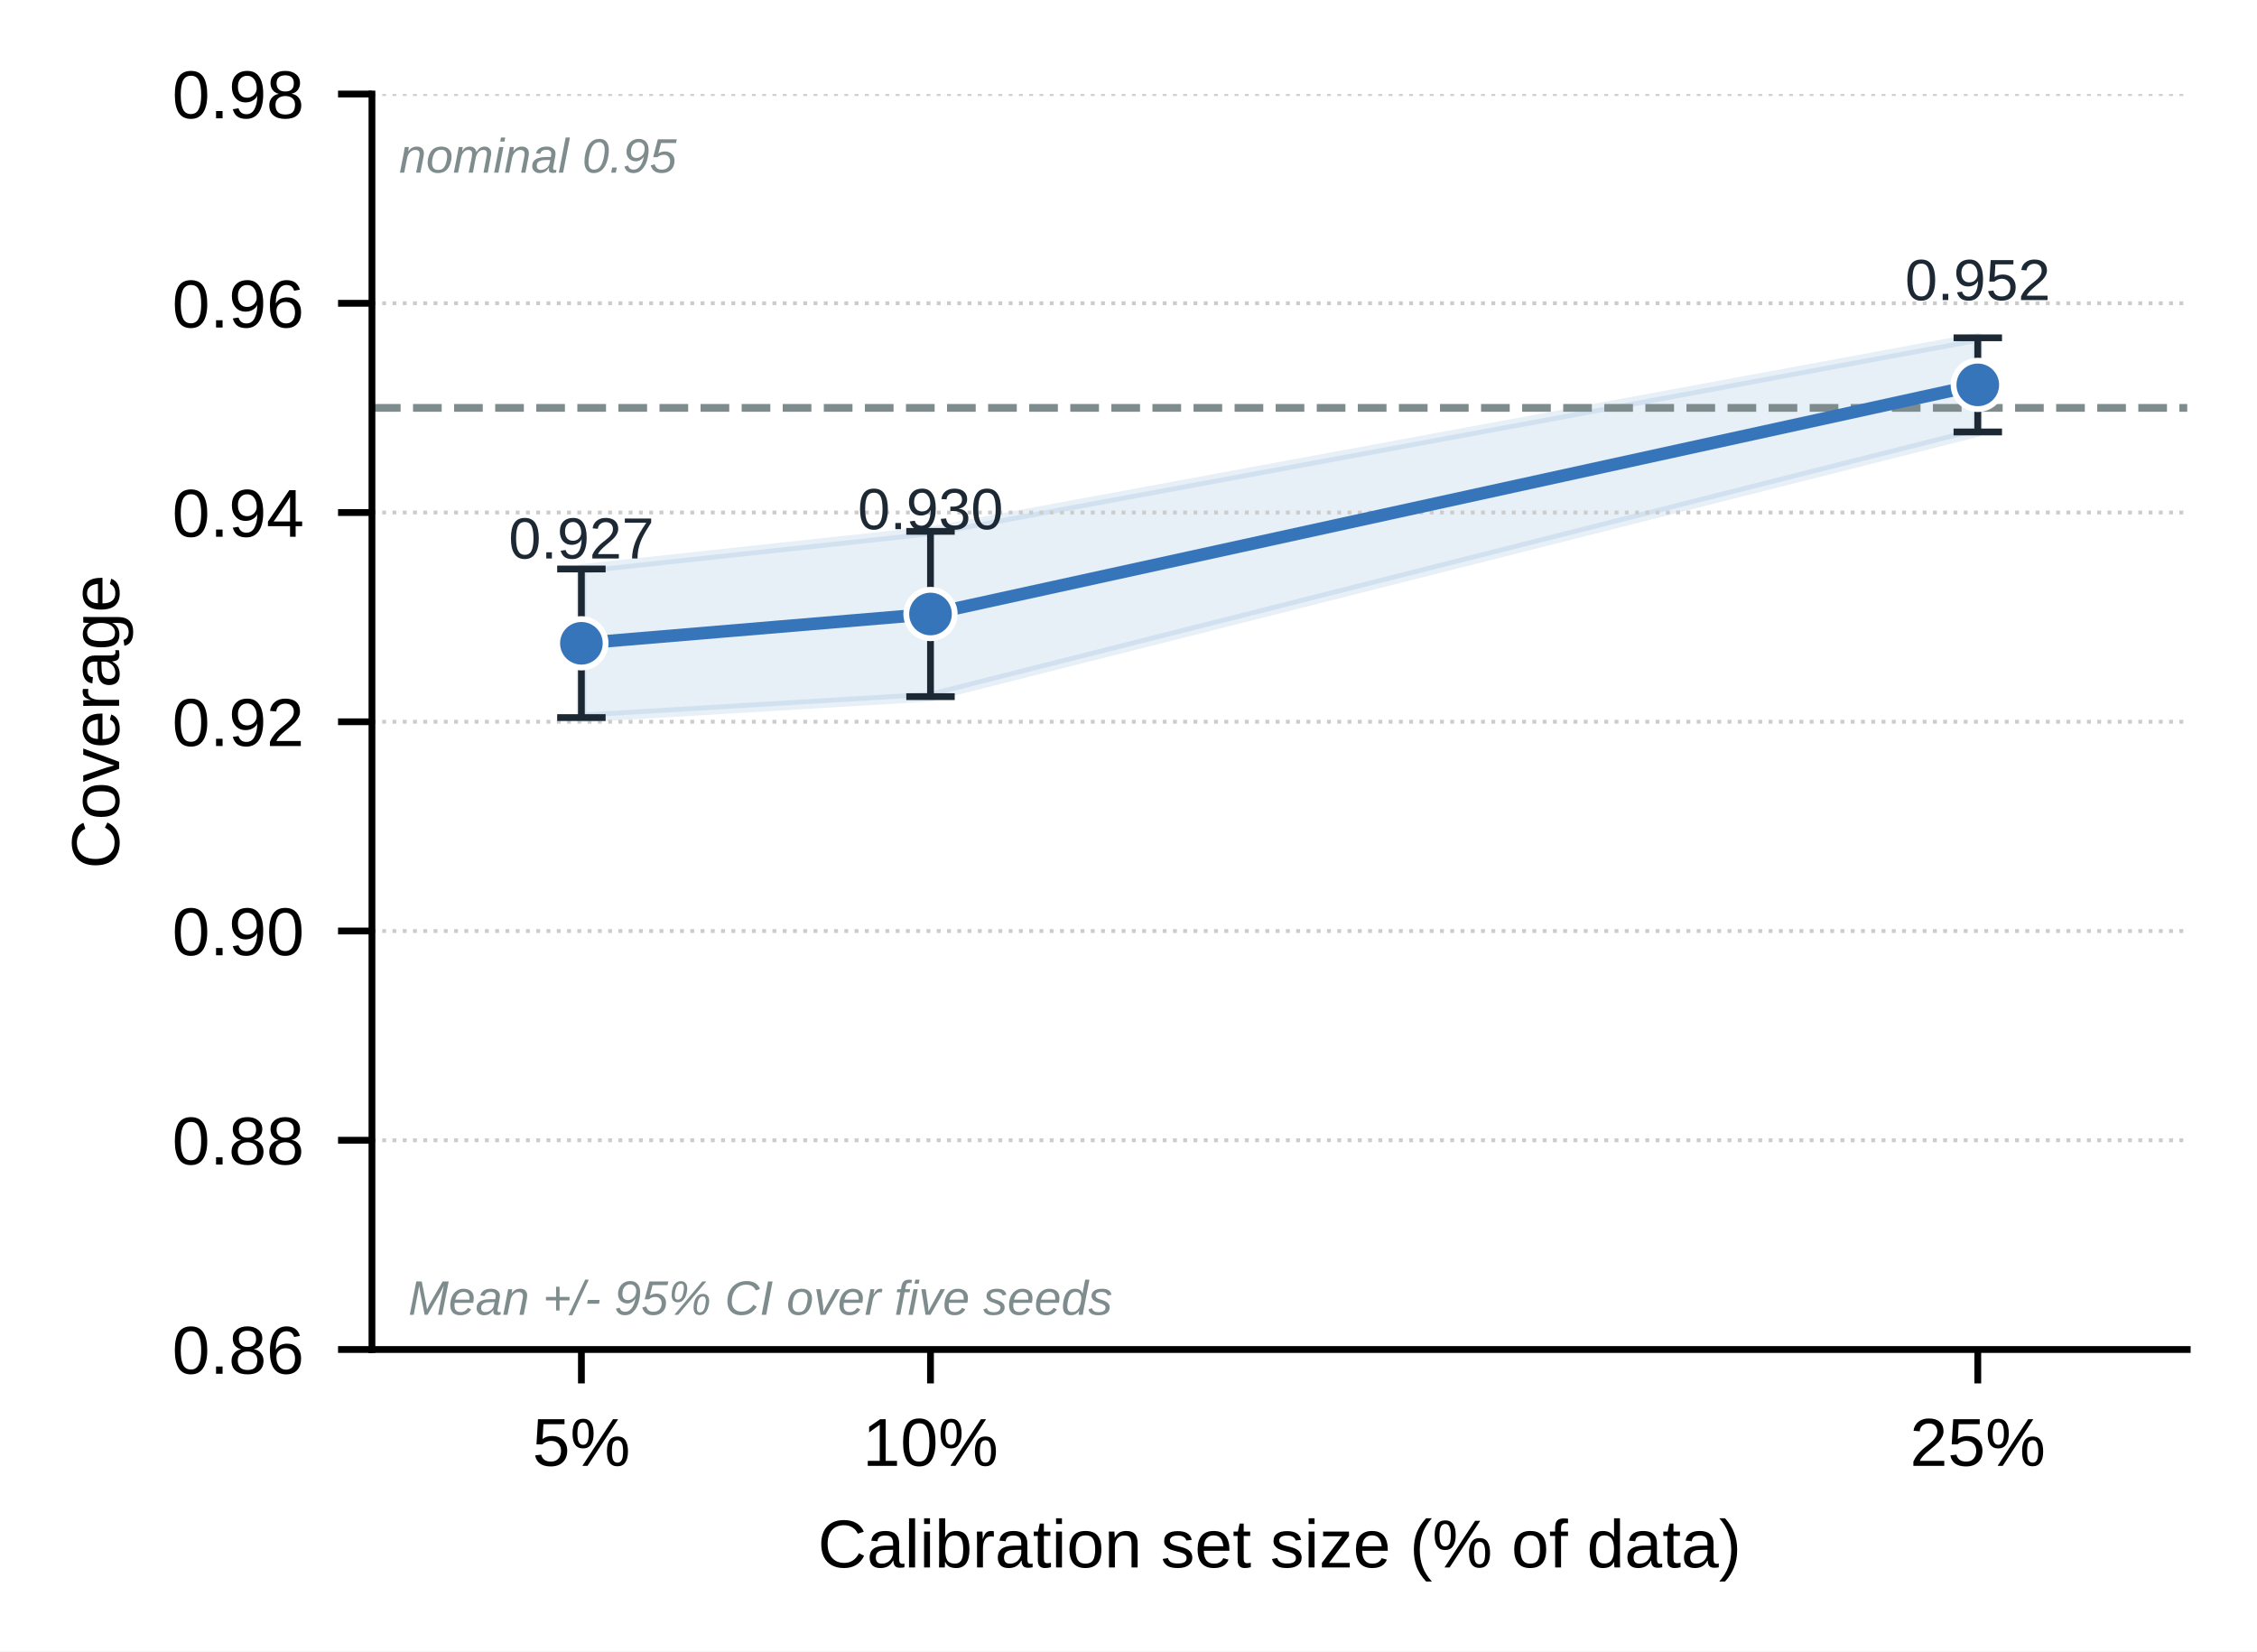
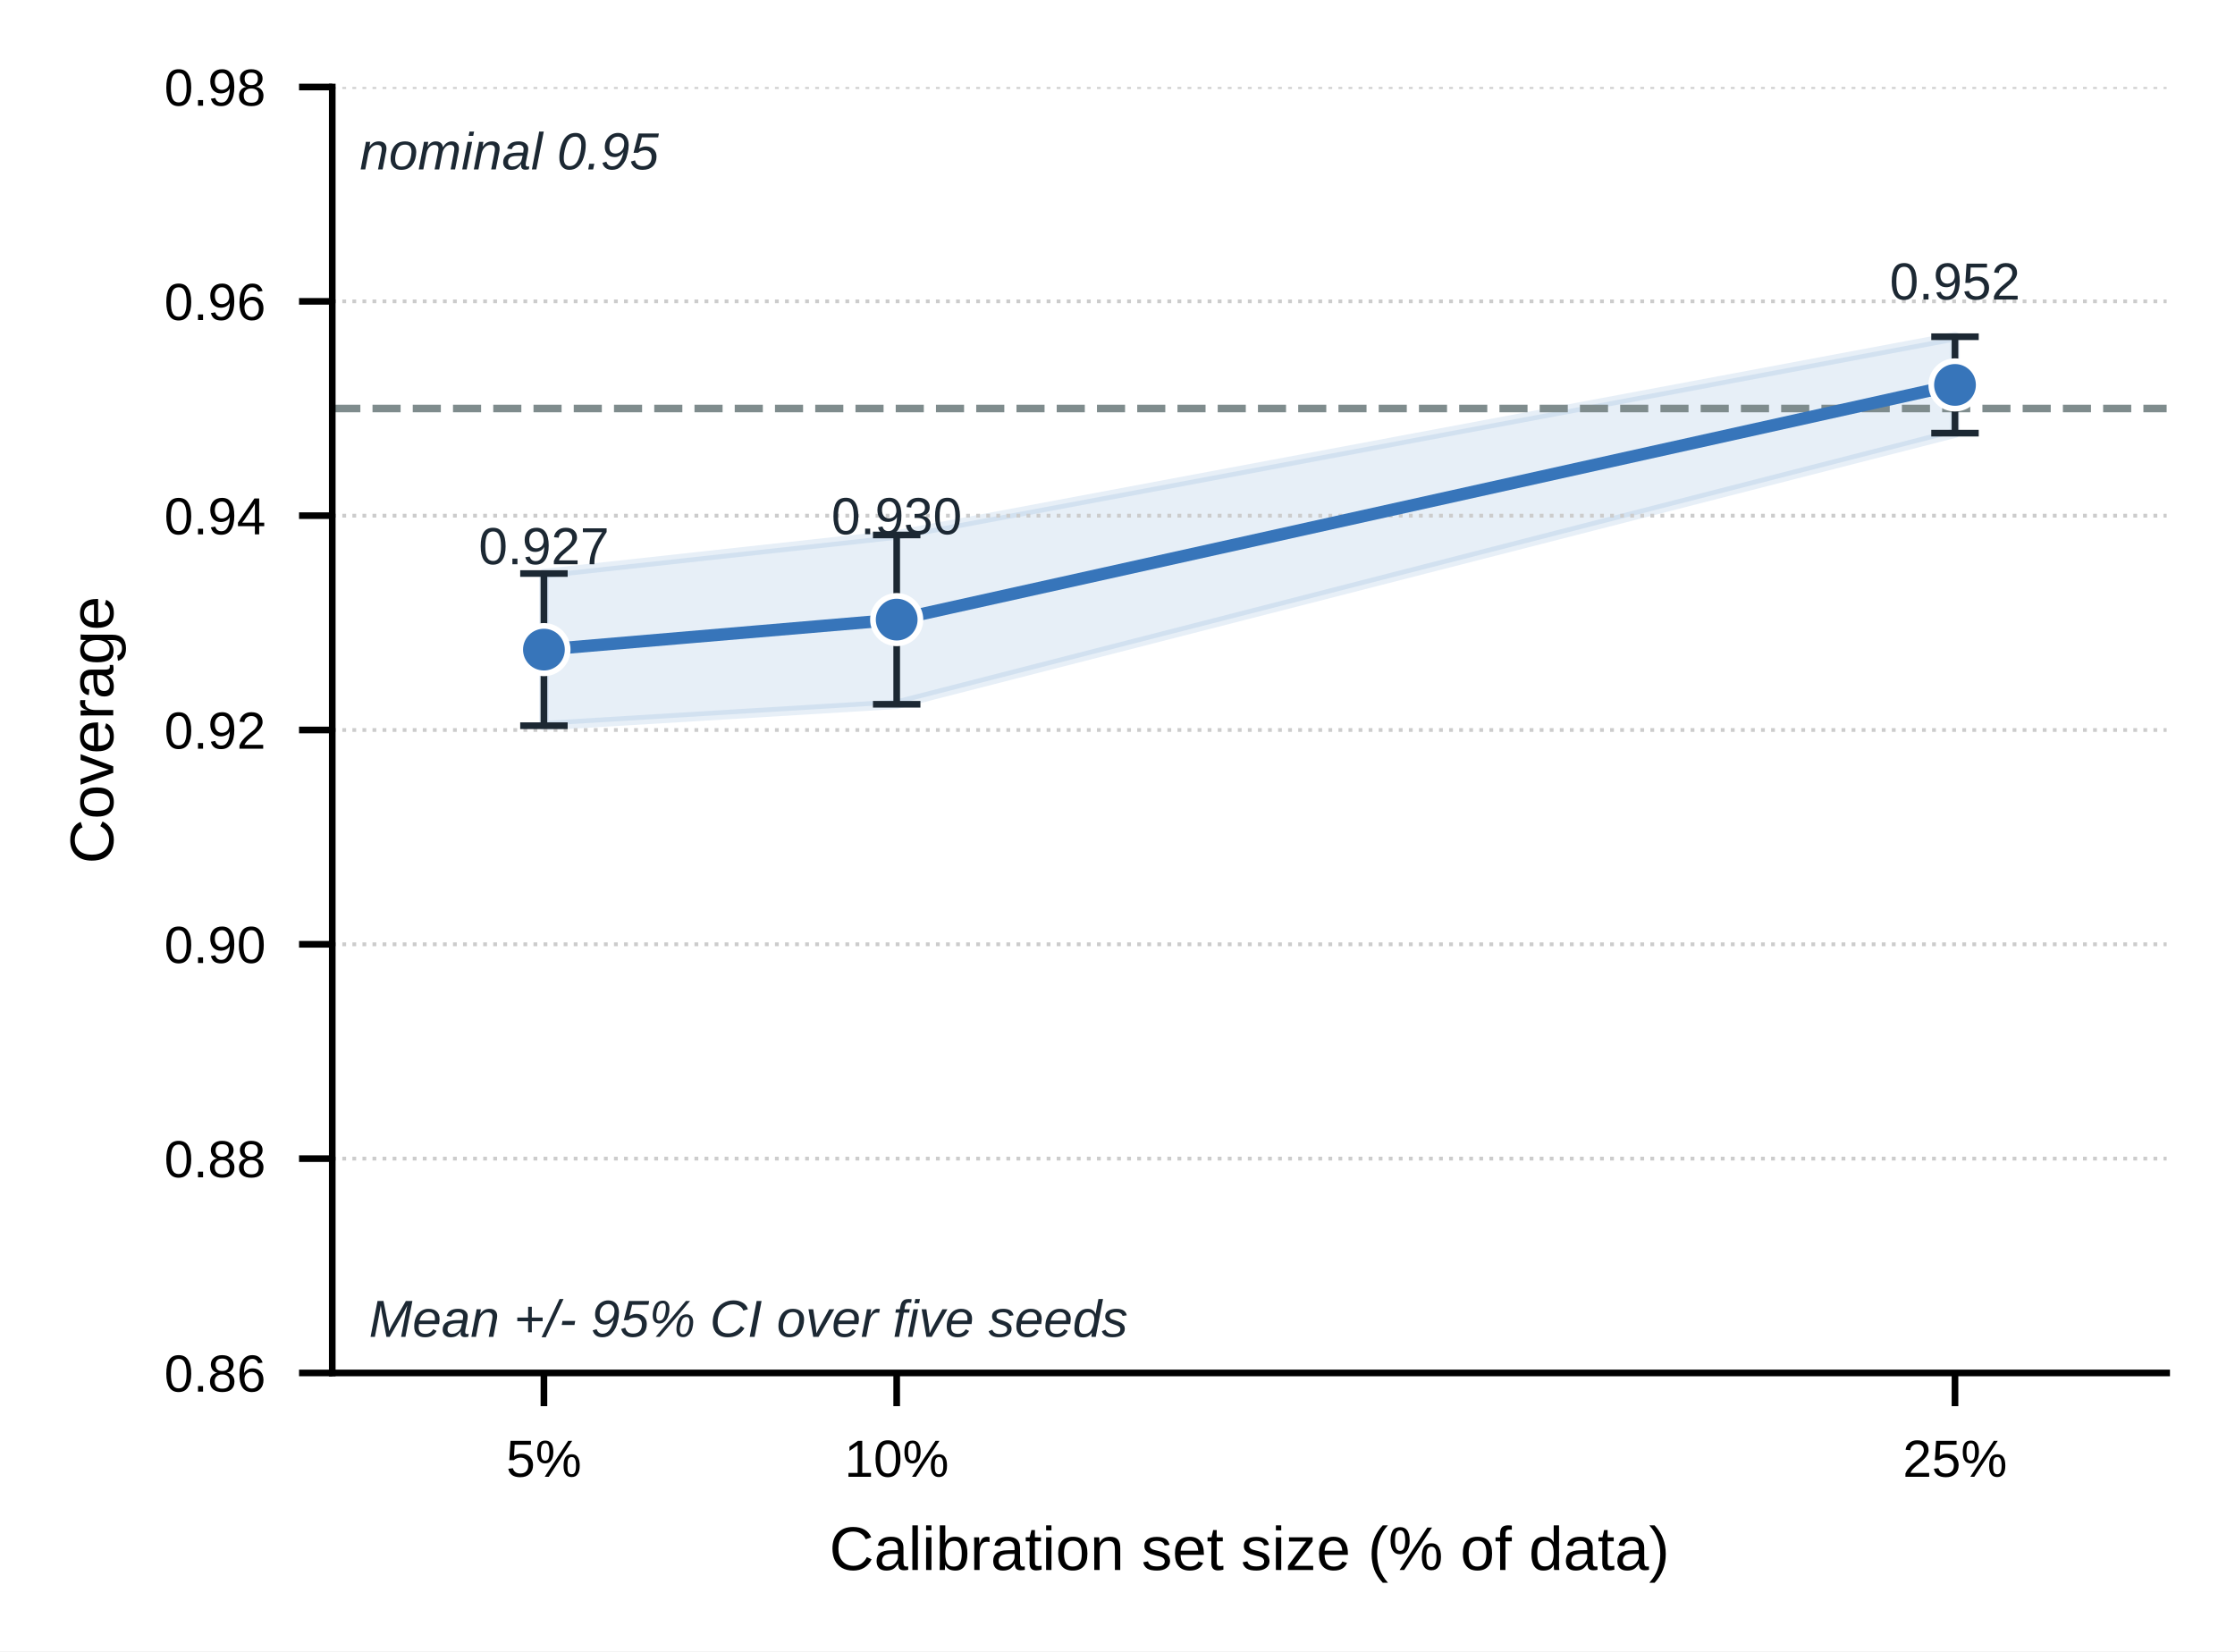
- <svg xmlns="http://www.w3.org/2000/svg" xmlns:xlink="http://www.w3.org/1999/xlink" width="232.963pt" height="170.475pt" viewBox="0 0 232.963 170.475" version="1.1">
+ <svg xmlns="http://www.w3.org/2000/svg" xmlns:xlink="http://www.w3.org/1999/xlink" width="235.454pt" height="173.977pt" viewBox="0 0 235.454 173.977" version="1.1">
  <defs>
    <style type="text/css">*{stroke-linejoin: round; stroke-linecap: butt}</style>
  </defs>
  <g id="figure_1">
    <g id="patch_1">
-       <path d="M 0 170.475  L 232.963 170.475  L 232.963 0  L 0 0  z " style="fill: #ffffff" />
+       <path d="M 0 173.977  L 235.454 173.977  L 235.454 0  L 0 0  z " style="fill: #ffffff" />
    </g>
    <g id="axes_1">
      <g id="patch_2">
-         <path d="M 38.392 139.304  L 225.763 139.304  L 225.763 9.705  L 38.392 9.705  z " style="fill: #ffffff" />
+         <path d="M 35.003 144.647  L 228.254 144.647  L 228.254 9.168  L 35.003 9.168  z " style="fill: #ffffff" />
      </g>
      <g id="PolyCollection_1">
        <defs>
-           <path id="m06c47668e9" d="M 204.143 -135.606  L 204.143 -125.886  L 96.044 -98.562  L 60.011 -96.402  L 60.011 -111.738  L 60.011 -111.738  L 96.044 -115.626  L 204.143 -135.606  z " style="stroke: #3775ba; stroke-opacity: 0.12" />
+           <path id="mf27d6e036b" d="M 205.956 -138.503  L 205.956 -128.342  L 94.465 -99.779  L 57.302 -97.521  L 57.302 -113.552  L 57.302 -113.552  L 94.465 -117.617  L 205.956 -138.503  z " style="stroke: #3775ba; stroke-opacity: 0.12" />
        </defs>
-         <g clip-path="url(#p5396399499)">
-           <use xlink:href="#m06c47668e9" x="0" y="170.475" style="fill: #3775ba; fill-opacity: 0.12; stroke: #3775ba; stroke-opacity: 0.12" />
+         <g clip-path="url(#pf78eefccd6)">
+           <use xlink:href="#mf27d6e036b" x="0" y="173.977" style="fill: #3775ba; fill-opacity: 0.12; stroke: #3775ba; stroke-opacity: 0.12" />
        </g>
      </g>
      <g id="line2d_1">
-         <path d="M 38.392 42.105  L 225.763 42.105  " clip-path="url(#p5396399499)" style="fill: none; stroke-dasharray: 2.96,1.28; stroke-dashoffset: 0; stroke: #7f8c8d; stroke-width: 0.8" />
+         <path d="M 35.003 43.038  L 228.254 43.038  " clip-path="url(#pf78eefccd6)" style="fill: none; stroke-dasharray: 2.96,1.28; stroke-dashoffset: 0; stroke: #7f8c8d; stroke-width: 0.8" />
      </g>
      <g id="matplotlib.axis_1">
        <g id="xtick_1">
          <g id="line2d_2">
            <defs>
-               <path id="mbf6f859ba5" d="M 0 0  L 0 3.5  " style="stroke: #000000; stroke-width: 0.7" />
+               <path id="m806aeb0428" d="M 0 0  L 0 3.5  " style="stroke: #000000; stroke-width: 0.7" />
            </defs>
            <g>
-               <use xlink:href="#mbf6f859ba5" x="204.143" y="139.304" style="stroke: #000000; stroke-width: 0.7" />
+               <use xlink:href="#m806aeb0428" x="205.956" y="144.647" style="stroke: #000000; stroke-width: 0.7" />
            </g>
          </g>
          <g id="text_1">
-             <text style="font: 7px 'Arial', 'DejaVu Sans', 'Liberation Sans', sans-serif; text-anchor: middle" x="204.143" y="151.314" transform="rotate(-0 204.1429 151.3144)">25%</text>
+             <text style="font: 5.5px 'Arial', 'DejaVu Sans', 'Liberation Sans', sans-serif; text-anchor: middle" x="205.956" y="155.584" transform="rotate(-0 205.9561 155.5839)">25%</text>
          </g>
        </g>
        <g id="xtick_2">
          <g id="line2d_3">
            <g>
-               <use xlink:href="#mbf6f859ba5" x="96.044" y="139.304" style="stroke: #000000; stroke-width: 0.7" />
+               <use xlink:href="#m806aeb0428" x="94.465" y="144.647" style="stroke: #000000; stroke-width: 0.7" />
            </g>
          </g>
          <g id="text_2">
-             <text style="font: 7px 'Arial', 'DejaVu Sans', 'Liberation Sans', sans-serif; text-anchor: middle" x="96.044" y="151.314" transform="rotate(-0 96.04432 151.3144)">10%</text>
+             <text style="font: 5.5px 'Arial', 'DejaVu Sans', 'Liberation Sans', sans-serif; text-anchor: middle" x="94.465" y="155.584" transform="rotate(-0 94.46519 155.5839)">10%</text>
          </g>
        </g>
        <g id="xtick_3">
          <g id="line2d_4">
            <g>
-               <use xlink:href="#mbf6f859ba5" x="60.011" y="139.304" style="stroke: #000000; stroke-width: 0.7" />
+               <use xlink:href="#m806aeb0428" x="57.302" y="144.647" style="stroke: #000000; stroke-width: 0.7" />
            </g>
          </g>
          <g id="text_3">
-             <text style="font: 7px 'Arial', 'DejaVu Sans', 'Liberation Sans', sans-serif; text-anchor: middle" x="60.011" y="151.314" transform="rotate(-0 60.01144 151.3144)">5%</text>
+             <text style="font: 5.5px 'Arial', 'DejaVu Sans', 'Liberation Sans', sans-serif; text-anchor: middle" x="57.302" y="155.584" transform="rotate(-0 57.30154 155.5839)">5%</text>
          </g>
        </g>
        <g id="text_4">
-           <text style="font: 7px 'Arial', 'DejaVu Sans', 'Liberation Sans', sans-serif; text-anchor: middle" x="132.077" y="161.801" transform="rotate(-0 132.0772 161.8015)">Calibration set size (% of data)</text>
+           <text style="font: 6.5px 'Arial', 'DejaVu Sans', 'Liberation Sans', sans-serif; text-anchor: middle" x="131.629" y="165.409" transform="rotate(-0 131.6288 165.4089)">Calibration set size (% of data)</text>
        </g>
      </g>
      <g id="matplotlib.axis_2">
        <g id="ytick_1">
          <g id="line2d_5">
-             <path d="M 38.392 139.304  L 225.763 139.304  " clip-path="url(#p5396399499)" style="fill: none; stroke-dasharray: 0.4,0.66; stroke-dashoffset: 0; stroke: #cccccc; stroke-width: 0.4" />
+             <path d="M 35.003 144.647  L 228.254 144.647  " clip-path="url(#pf78eefccd6)" style="fill: none; stroke-dasharray: 0.4,0.66; stroke-dashoffset: 0; stroke: #cccccc; stroke-width: 0.4" />
          </g>
          <g id="line2d_6">
            <defs>
-               <path id="m4ba74b4d97" d="M 0 0  L -3.5 0  " style="stroke: #000000; stroke-width: 0.7" />
+               <path id="m2cd0634274" d="M 0 0  L -3.5 0  " style="stroke: #000000; stroke-width: 0.7" />
            </defs>
            <g>
-               <use xlink:href="#m4ba74b4d97" x="38.392" y="139.304" style="stroke: #000000; stroke-width: 0.7" />
+               <use xlink:href="#m2cd0634274" x="35.003" y="144.647" style="stroke: #000000; stroke-width: 0.7" />
            </g>
          </g>
          <g id="text_5">
-             <text style="font: 7px 'Arial', 'DejaVu Sans', 'Liberation Sans', sans-serif; text-anchor: end" x="31.392" y="141.809" transform="rotate(-0 31.39172 141.8092)">0.86</text>
+             <text style="font: 5.5px 'Arial', 'DejaVu Sans', 'Liberation Sans', sans-serif; text-anchor: end" x="28.003" y="146.616" transform="rotate(-0 28.00336 146.6155)">0.86</text>
          </g>
        </g>
        <g id="ytick_2">
          <g id="line2d_7">
-             <path d="M 38.392 117.704  L 225.763 117.704  " clip-path="url(#p5396399499)" style="fill: none; stroke-dasharray: 0.4,0.66; stroke-dashoffset: 0; stroke: #cccccc; stroke-width: 0.4" />
+             <path d="M 35.003 122.067  L 228.254 122.067  " clip-path="url(#pf78eefccd6)" style="fill: none; stroke-dasharray: 0.4,0.66; stroke-dashoffset: 0; stroke: #cccccc; stroke-width: 0.4" />
          </g>
          <g id="line2d_8">
            <g>
-               <use xlink:href="#m4ba74b4d97" x="38.392" y="117.704" style="stroke: #000000; stroke-width: 0.7" />
+               <use xlink:href="#m2cd0634274" x="35.003" y="122.067" style="stroke: #000000; stroke-width: 0.7" />
            </g>
          </g>
          <g id="text_6">
-             <text style="font: 7px 'Arial', 'DejaVu Sans', 'Liberation Sans', sans-serif; text-anchor: end" x="31.392" y="120.209" transform="rotate(-0 31.39172 120.2094)">0.88</text>
+             <text style="font: 5.5px 'Arial', 'DejaVu Sans', 'Liberation Sans', sans-serif; text-anchor: end" x="28.003" y="124.036" transform="rotate(-0 28.00336 124.0357)">0.88</text>
          </g>
        </g>
        <g id="ytick_3">
          <g id="line2d_9">
-             <path d="M 38.392 96.104  L 225.763 96.104  " clip-path="url(#p5396399499)" style="fill: none; stroke-dasharray: 0.4,0.66; stroke-dashoffset: 0; stroke: #cccccc; stroke-width: 0.4" />
+             <path d="M 35.003 99.488  L 228.254 99.488  " clip-path="url(#pf78eefccd6)" style="fill: none; stroke-dasharray: 0.4,0.66; stroke-dashoffset: 0; stroke: #cccccc; stroke-width: 0.4" />
          </g>
          <g id="line2d_10">
            <g>
-               <use xlink:href="#m4ba74b4d97" x="38.392" y="96.104" style="stroke: #000000; stroke-width: 0.7" />
+               <use xlink:href="#m2cd0634274" x="35.003" y="99.488" style="stroke: #000000; stroke-width: 0.7" />
            </g>
          </g>
          <g id="text_7">
-             <text style="font: 7px 'Arial', 'DejaVu Sans', 'Liberation Sans', sans-serif; text-anchor: end" x="31.392" y="98.61" transform="rotate(-0 31.39172 98.60963)">0.90</text>
+             <text style="font: 5.5px 'Arial', 'DejaVu Sans', 'Liberation Sans', sans-serif; text-anchor: end" x="28.003" y="101.456" transform="rotate(-0 28.00336 101.456)">0.90</text>
          </g>
        </g>
        <g id="ytick_4">
          <g id="line2d_11">
-             <path d="M 38.392 74.505  L 225.763 74.505  " clip-path="url(#p5396399499)" style="fill: none; stroke-dasharray: 0.4,0.66; stroke-dashoffset: 0; stroke: #cccccc; stroke-width: 0.4" />
+             <path d="M 35.003 76.908  L 228.254 76.908  " clip-path="url(#pf78eefccd6)" style="fill: none; stroke-dasharray: 0.4,0.66; stroke-dashoffset: 0; stroke: #cccccc; stroke-width: 0.4" />
          </g>
          <g id="line2d_12">
            <g>
-               <use xlink:href="#m4ba74b4d97" x="38.392" y="74.505" style="stroke: #000000; stroke-width: 0.7" />
+               <use xlink:href="#m2cd0634274" x="35.003" y="76.908" style="stroke: #000000; stroke-width: 0.7" />
            </g>
          </g>
          <g id="text_8">
-             <text style="font: 7px 'Arial', 'DejaVu Sans', 'Liberation Sans', sans-serif; text-anchor: end" x="31.392" y="77.01" transform="rotate(-0 31.39172 77.00984)">0.92</text>
+             <text style="font: 5.5px 'Arial', 'DejaVu Sans', 'Liberation Sans', sans-serif; text-anchor: end" x="28.003" y="78.876" transform="rotate(-0 28.00336 78.87617)">0.92</text>
          </g>
        </g>
        <g id="ytick_5">
          <g id="line2d_13">
-             <path d="M 38.392 52.905  L 225.763 52.905  " clip-path="url(#p5396399499)" style="fill: none; stroke-dasharray: 0.4,0.66; stroke-dashoffset: 0; stroke: #cccccc; stroke-width: 0.4" />
+             <path d="M 35.003 54.328  L 228.254 54.328  " clip-path="url(#pf78eefccd6)" style="fill: none; stroke-dasharray: 0.4,0.66; stroke-dashoffset: 0; stroke: #cccccc; stroke-width: 0.4" />
          </g>
          <g id="line2d_14">
            <g>
-               <use xlink:href="#m4ba74b4d97" x="38.392" y="52.905" style="stroke: #000000; stroke-width: 0.7" />
+               <use xlink:href="#m2cd0634274" x="35.003" y="54.328" style="stroke: #000000; stroke-width: 0.7" />
            </g>
          </g>
          <g id="text_9">
-             <text style="font: 7px 'Arial', 'DejaVu Sans', 'Liberation Sans', sans-serif; text-anchor: end" x="31.392" y="55.41" transform="rotate(-0 31.39172 55.41005)">0.94</text>
+             <text style="font: 5.5px 'Arial', 'DejaVu Sans', 'Liberation Sans', sans-serif; text-anchor: end" x="28.003" y="56.296" transform="rotate(-0 28.00336 56.29638)">0.94</text>
          </g>
        </g>
        <g id="ytick_6">
          <g id="line2d_15">
-             <path d="M 38.392 31.305  L 225.763 31.305  " clip-path="url(#p5396399499)" style="fill: none; stroke-dasharray: 0.4,0.66; stroke-dashoffset: 0; stroke: #cccccc; stroke-width: 0.4" />
+             <path d="M 35.003 31.748  L 228.254 31.748  " clip-path="url(#pf78eefccd6)" style="fill: none; stroke-dasharray: 0.4,0.66; stroke-dashoffset: 0; stroke: #cccccc; stroke-width: 0.4" />
          </g>
          <g id="line2d_16">
            <g>
-               <use xlink:href="#m4ba74b4d97" x="38.392" y="31.305" style="stroke: #000000; stroke-width: 0.7" />
+               <use xlink:href="#m2cd0634274" x="35.003" y="31.748" style="stroke: #000000; stroke-width: 0.7" />
            </g>
          </g>
          <g id="text_10">
-             <text style="font: 7px 'Arial', 'DejaVu Sans', 'Liberation Sans', sans-serif; text-anchor: end" x="31.392" y="33.81" transform="rotate(-0 31.39172 33.81026)">0.96</text>
+             <text style="font: 5.5px 'Arial', 'DejaVu Sans', 'Liberation Sans', sans-serif; text-anchor: end" x="28.003" y="33.717" transform="rotate(-0 28.00336 33.71659)">0.96</text>
          </g>
        </g>
        <g id="ytick_7">
          <g id="line2d_17">
-             <path d="M 38.392 9.705  L 225.763 9.705  " clip-path="url(#p5396399499)" style="fill: none; stroke-dasharray: 0.4,0.66; stroke-dashoffset: 0; stroke: #cccccc; stroke-width: 0.4" />
+             <path d="M 35.003 9.168  L 228.254 9.168  " clip-path="url(#pf78eefccd6)" style="fill: none; stroke-dasharray: 0.4,0.66; stroke-dashoffset: 0; stroke: #cccccc; stroke-width: 0.4" />
          </g>
          <g id="line2d_18">
            <g>
-               <use xlink:href="#m4ba74b4d97" x="38.392" y="9.705" style="stroke: #000000; stroke-width: 0.7" />
+               <use xlink:href="#m2cd0634274" x="35.003" y="9.168" style="stroke: #000000; stroke-width: 0.7" />
            </g>
          </g>
          <g id="text_11">
-             <text style="font: 7px 'Arial', 'DejaVu Sans', 'Liberation Sans', sans-serif; text-anchor: end" x="31.392" y="12.21" transform="rotate(-0 31.39172 12.21047)">0.98</text>
+             <text style="font: 5.5px 'Arial', 'DejaVu Sans', 'Liberation Sans', sans-serif; text-anchor: end" x="28.003" y="11.137" transform="rotate(-0 28.00336 11.1368)">0.98</text>
          </g>
        </g>
        <g id="text_12">
-           <text style="font: 7px 'Arial', 'DejaVu Sans', 'Liberation Sans', sans-serif; text-anchor: middle" x="12.296" y="74.505" transform="rotate(-90 12.29578 74.5046)">Coverage</text>
+           <text style="font: 6.5px 'Arial', 'DejaVu Sans', 'Liberation Sans', sans-serif; text-anchor: middle" x="11.932" y="76.908" transform="rotate(-90 11.9318 76.90777)">Coverage</text>
        </g>
      </g>
      <g id="LineCollection_1">
-         <path d="M 204.143 44.589  L 204.143 34.869  " clip-path="url(#p5396399499)" style="fill: none; stroke: #1c2833; stroke-width: 0.7" />
-         <path d="M 96.044 71.913  L 96.044 54.849  " clip-path="url(#p5396399499)" style="fill: none; stroke: #1c2833; stroke-width: 0.7" />
-         <path d="M 60.011 74.073  L 60.011 58.737  " clip-path="url(#p5396399499)" style="fill: none; stroke: #1c2833; stroke-width: 0.7" />
+         <path d="M 205.956 45.635  L 205.956 35.474  " clip-path="url(#pf78eefccd6)" style="fill: none; stroke: #1c2833; stroke-width: 0.7" />
+         <path d="M 94.465 74.198  L 94.465 56.36  " clip-path="url(#pf78eefccd6)" style="fill: none; stroke: #1c2833; stroke-width: 0.7" />
+         <path d="M 57.302 76.456  L 57.302 60.425  " clip-path="url(#pf78eefccd6)" style="fill: none; stroke: #1c2833; stroke-width: 0.7" />
      </g>
      <g id="line2d_19">
        <defs>
-           <path id="m7102752fff" d="M 2.5 0  L -2.5 -0  " style="stroke: #1c2833; stroke-width: 0.7" />
+           <path id="m0dc9388eff" d="M 2.5 0  L -2.5 -0  " style="stroke: #1c2833; stroke-width: 0.7" />
        </defs>
-         <g clip-path="url(#p5396399499)">
-           <use xlink:href="#m7102752fff" x="204.143" y="44.589" style="fill: #1c2833; stroke: #1c2833; stroke-width: 0.7" />
-           <use xlink:href="#m7102752fff" x="96.044" y="71.913" style="fill: #1c2833; stroke: #1c2833; stroke-width: 0.7" />
-           <use xlink:href="#m7102752fff" x="60.011" y="74.073" style="fill: #1c2833; stroke: #1c2833; stroke-width: 0.7" />
+         <g clip-path="url(#pf78eefccd6)">
+           <use xlink:href="#m0dc9388eff" x="205.956" y="45.635" style="fill: #1c2833; stroke: #1c2833; stroke-width: 0.7" />
+           <use xlink:href="#m0dc9388eff" x="94.465" y="74.198" style="fill: #1c2833; stroke: #1c2833; stroke-width: 0.7" />
+           <use xlink:href="#m0dc9388eff" x="57.302" y="76.456" style="fill: #1c2833; stroke: #1c2833; stroke-width: 0.7" />
        </g>
      </g>
      <g id="line2d_20">
-         <g clip-path="url(#p5396399499)">
-           <use xlink:href="#m7102752fff" x="204.143" y="34.869" style="fill: #1c2833; stroke: #1c2833; stroke-width: 0.7" />
-           <use xlink:href="#m7102752fff" x="96.044" y="54.849" style="fill: #1c2833; stroke: #1c2833; stroke-width: 0.7" />
-           <use xlink:href="#m7102752fff" x="60.011" y="58.737" style="fill: #1c2833; stroke: #1c2833; stroke-width: 0.7" />
+         <g clip-path="url(#pf78eefccd6)">
+           <use xlink:href="#m0dc9388eff" x="205.956" y="35.474" style="fill: #1c2833; stroke: #1c2833; stroke-width: 0.7" />
+           <use xlink:href="#m0dc9388eff" x="94.465" y="56.36" style="fill: #1c2833; stroke: #1c2833; stroke-width: 0.7" />
+           <use xlink:href="#m0dc9388eff" x="57.302" y="60.425" style="fill: #1c2833; stroke: #1c2833; stroke-width: 0.7" />
        </g>
      </g>
      <g id="patch_3">
-         <path d="M 38.392 139.304  L 38.392 9.705  " style="fill: none; stroke: #000000; stroke-width: 0.7; stroke-linejoin: miter; stroke-linecap: square" />
+         <path d="M 35.003 144.647  L 35.003 9.168  " style="fill: none; stroke: #000000; stroke-width: 0.7; stroke-linejoin: miter; stroke-linecap: square" />
      </g>
      <g id="patch_4">
-         <path d="M 38.392 139.304  L 225.763 139.304  " style="fill: none; stroke: #000000; stroke-width: 0.7; stroke-linejoin: miter; stroke-linecap: square" />
+         <path d="M 35.003 144.647  L 228.254 144.647  " style="fill: none; stroke: #000000; stroke-width: 0.7; stroke-linejoin: miter; stroke-linecap: square" />
      </g>
      <g id="line2d_21">
-         <path d="M 204.143 39.729  L 96.044 63.381  L 60.011 66.405  " clip-path="url(#p5396399499)" style="fill: none; stroke: #3775ba; stroke-width: 1.3; stroke-linecap: square" />
+         <path d="M 205.956 40.554  L 94.465 65.279  L 57.302 68.44  " clip-path="url(#pf78eefccd6)" style="fill: none; stroke: #3775ba; stroke-width: 1.3; stroke-linecap: square" />
        <defs>
-           <path id="ma7d6e4c6b0" d="M 0 2.5  C 0.663 2.5 1.299 2.237 1.768 1.768  C 2.237 1.299 2.5 0.663 2.5 0  C 2.5 -0.663 2.237 -1.299 1.768 -1.768  C 1.299 -2.237 0.663 -2.5 0 -2.5  C -0.663 -2.5 -1.299 -2.237 -1.768 -1.768  C -2.237 -1.299 -2.5 -0.663 -2.5 0  C -2.5 0.663 -2.237 1.299 -1.768 1.768  C -1.299 2.237 -0.663 2.5 0 2.5  z " style="stroke: #ffffff; stroke-width: 0.6" />
+           <path id="m673dc43e3b" d="M 0 2.5  C 0.663 2.5 1.299 2.237 1.768 1.768  C 2.237 1.299 2.5 0.663 2.5 0  C 2.5 -0.663 2.237 -1.299 1.768 -1.768  C 1.299 -2.237 0.663 -2.5 0 -2.5  C -0.663 -2.5 -1.299 -2.237 -1.768 -1.768  C -2.237 -1.299 -2.5 -0.663 -2.5 0  C -2.5 0.663 -2.237 1.299 -1.768 1.768  C -1.299 2.237 -0.663 2.5 0 2.5  z " style="stroke: #ffffff; stroke-width: 0.6" />
        </defs>
-         <g clip-path="url(#p5396399499)">
-           <use xlink:href="#ma7d6e4c6b0" x="204.143" y="39.729" style="fill: #3775ba; stroke: #ffffff; stroke-width: 0.6" />
-           <use xlink:href="#ma7d6e4c6b0" x="96.044" y="63.381" style="fill: #3775ba; stroke: #ffffff; stroke-width: 0.6" />
-           <use xlink:href="#ma7d6e4c6b0" x="60.011" y="66.405" style="fill: #3775ba; stroke: #ffffff; stroke-width: 0.6" />
+         <g clip-path="url(#pf78eefccd6)">
+           <use xlink:href="#m673dc43e3b" x="205.956" y="40.554" style="fill: #3775ba; stroke: #ffffff; stroke-width: 0.6" />
+           <use xlink:href="#m673dc43e3b" x="94.465" y="65.279" style="fill: #3775ba; stroke: #ffffff; stroke-width: 0.6" />
+           <use xlink:href="#m673dc43e3b" x="57.302" y="68.44" style="fill: #3775ba; stroke: #ffffff; stroke-width: 0.6" />
        </g>
      </g>
      <g id="text_13">
-         <text style="fill: #1c2833; font: 6px 'Arial', 'DejaVu Sans', 'Liberation Sans', sans-serif; text-anchor: middle" x="204.143" y="30.977" transform="rotate(-0 204.1429 30.97652)">0.952</text>
+         <text style="fill: #1c2833; font: 5.5px 'Arial', 'DejaVu Sans', 'Liberation Sans', sans-serif; text-anchor: middle" x="205.956" y="31.558" transform="rotate(-0 205.9561 31.55825)">0.952</text>
      </g>
      <g id="text_14">
-         <text style="fill: #1c2833; font: 6px 'Arial', 'DejaVu Sans', 'Liberation Sans', sans-serif; text-anchor: middle" x="96.044" y="54.628" transform="rotate(-0 96.04432 54.62829)">0.930</text>
+         <text style="fill: #1c2833; font: 5.5px 'Arial', 'DejaVu Sans', 'Liberation Sans', sans-serif; text-anchor: middle" x="94.465" y="56.283" transform="rotate(-0 94.46519 56.28312)">0.930</text>
      </g>
      <g id="text_15">
-         <text style="fill: #1c2833; font: 6px 'Arial', 'DejaVu Sans', 'Liberation Sans', sans-serif; text-anchor: middle" x="60.011" y="57.652" transform="rotate(-0 60.01144 57.65226)">0.927</text>
+         <text style="fill: #1c2833; font: 5.5px 'Arial', 'DejaVu Sans', 'Liberation Sans', sans-serif; text-anchor: middle" x="57.302" y="59.444" transform="rotate(-0 57.30154 59.4443)">0.927</text>
      </g>
      <g id="text_16">
-         <text style="fill: #7f8c8d; font: italic 5px 'Arial', 'DejaVu Sans', 'Liberation Sans', sans-serif; text-anchor: start" x="41.202" y="17.82" transform="rotate(-0 41.20228 17.8201)">nominal 0.95</text>
+         <text style="fill: #1c2833; font: italic 5.5px 'Arial', 'DejaVu Sans', 'Liberation Sans', sans-serif; text-anchor: start" x="37.902" y="17.847" transform="rotate(-0 37.90212 17.84695)">nominal 0.95</text>
      </g>
      <g id="text_17">
-         <text style="fill: #7f8c8d; font: italic 5px 'Arial', 'DejaVu Sans', 'Liberation Sans', sans-serif; text-anchor: start" x="42.139" y="135.718" transform="rotate(-0 42.13914 135.7183)">Mean +/- 95% CI over five seeds</text>
+         <text style="fill: #1c2833; font: italic 5.5px 'Arial', 'DejaVu Sans', 'Liberation Sans', sans-serif; text-anchor: start" x="38.868" y="140.844" transform="rotate(-0 38.86838 140.8444)">Mean +/- 95% CI over five seeds</text>
      </g>
    </g>
  </g>
  <defs>
-     <clipPath id="p5396399499">
-       <rect x="38.392" y="9.705" width="187.371" height="129.599" />
+     <clipPath id="pf78eefccd6">
+       <rect x="35.003" y="9.168" width="193.251" height="135.479" />
    </clipPath>
  </defs>
</svg>
